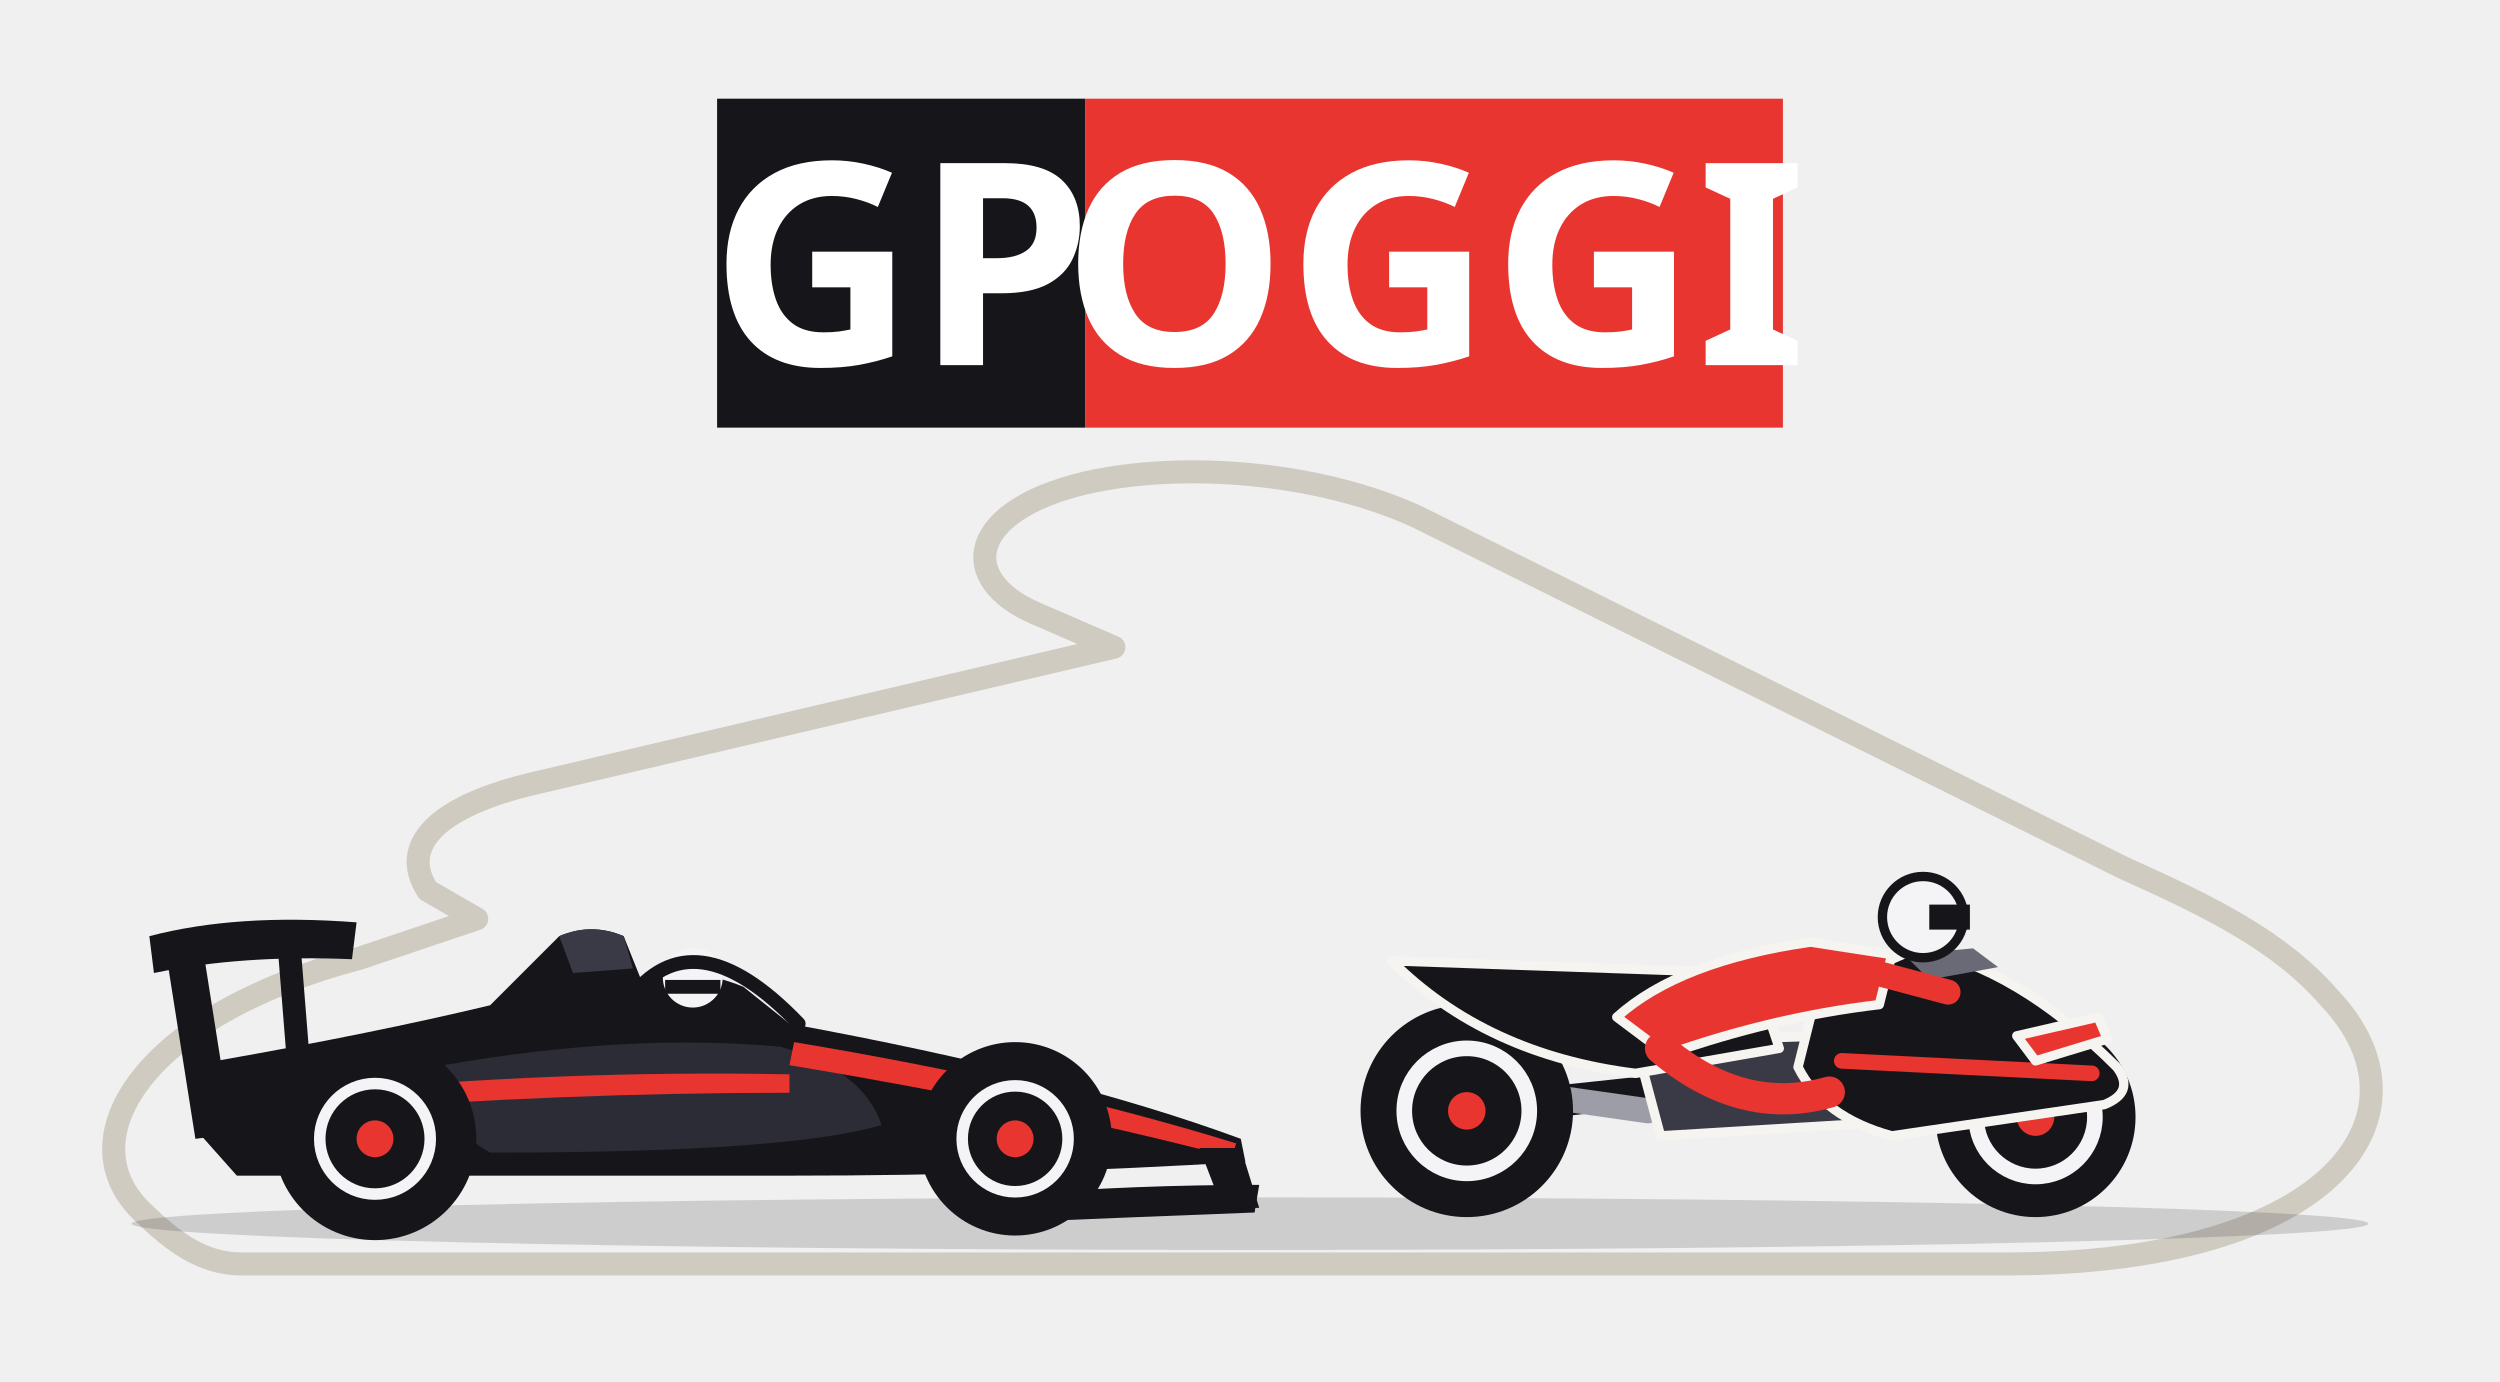
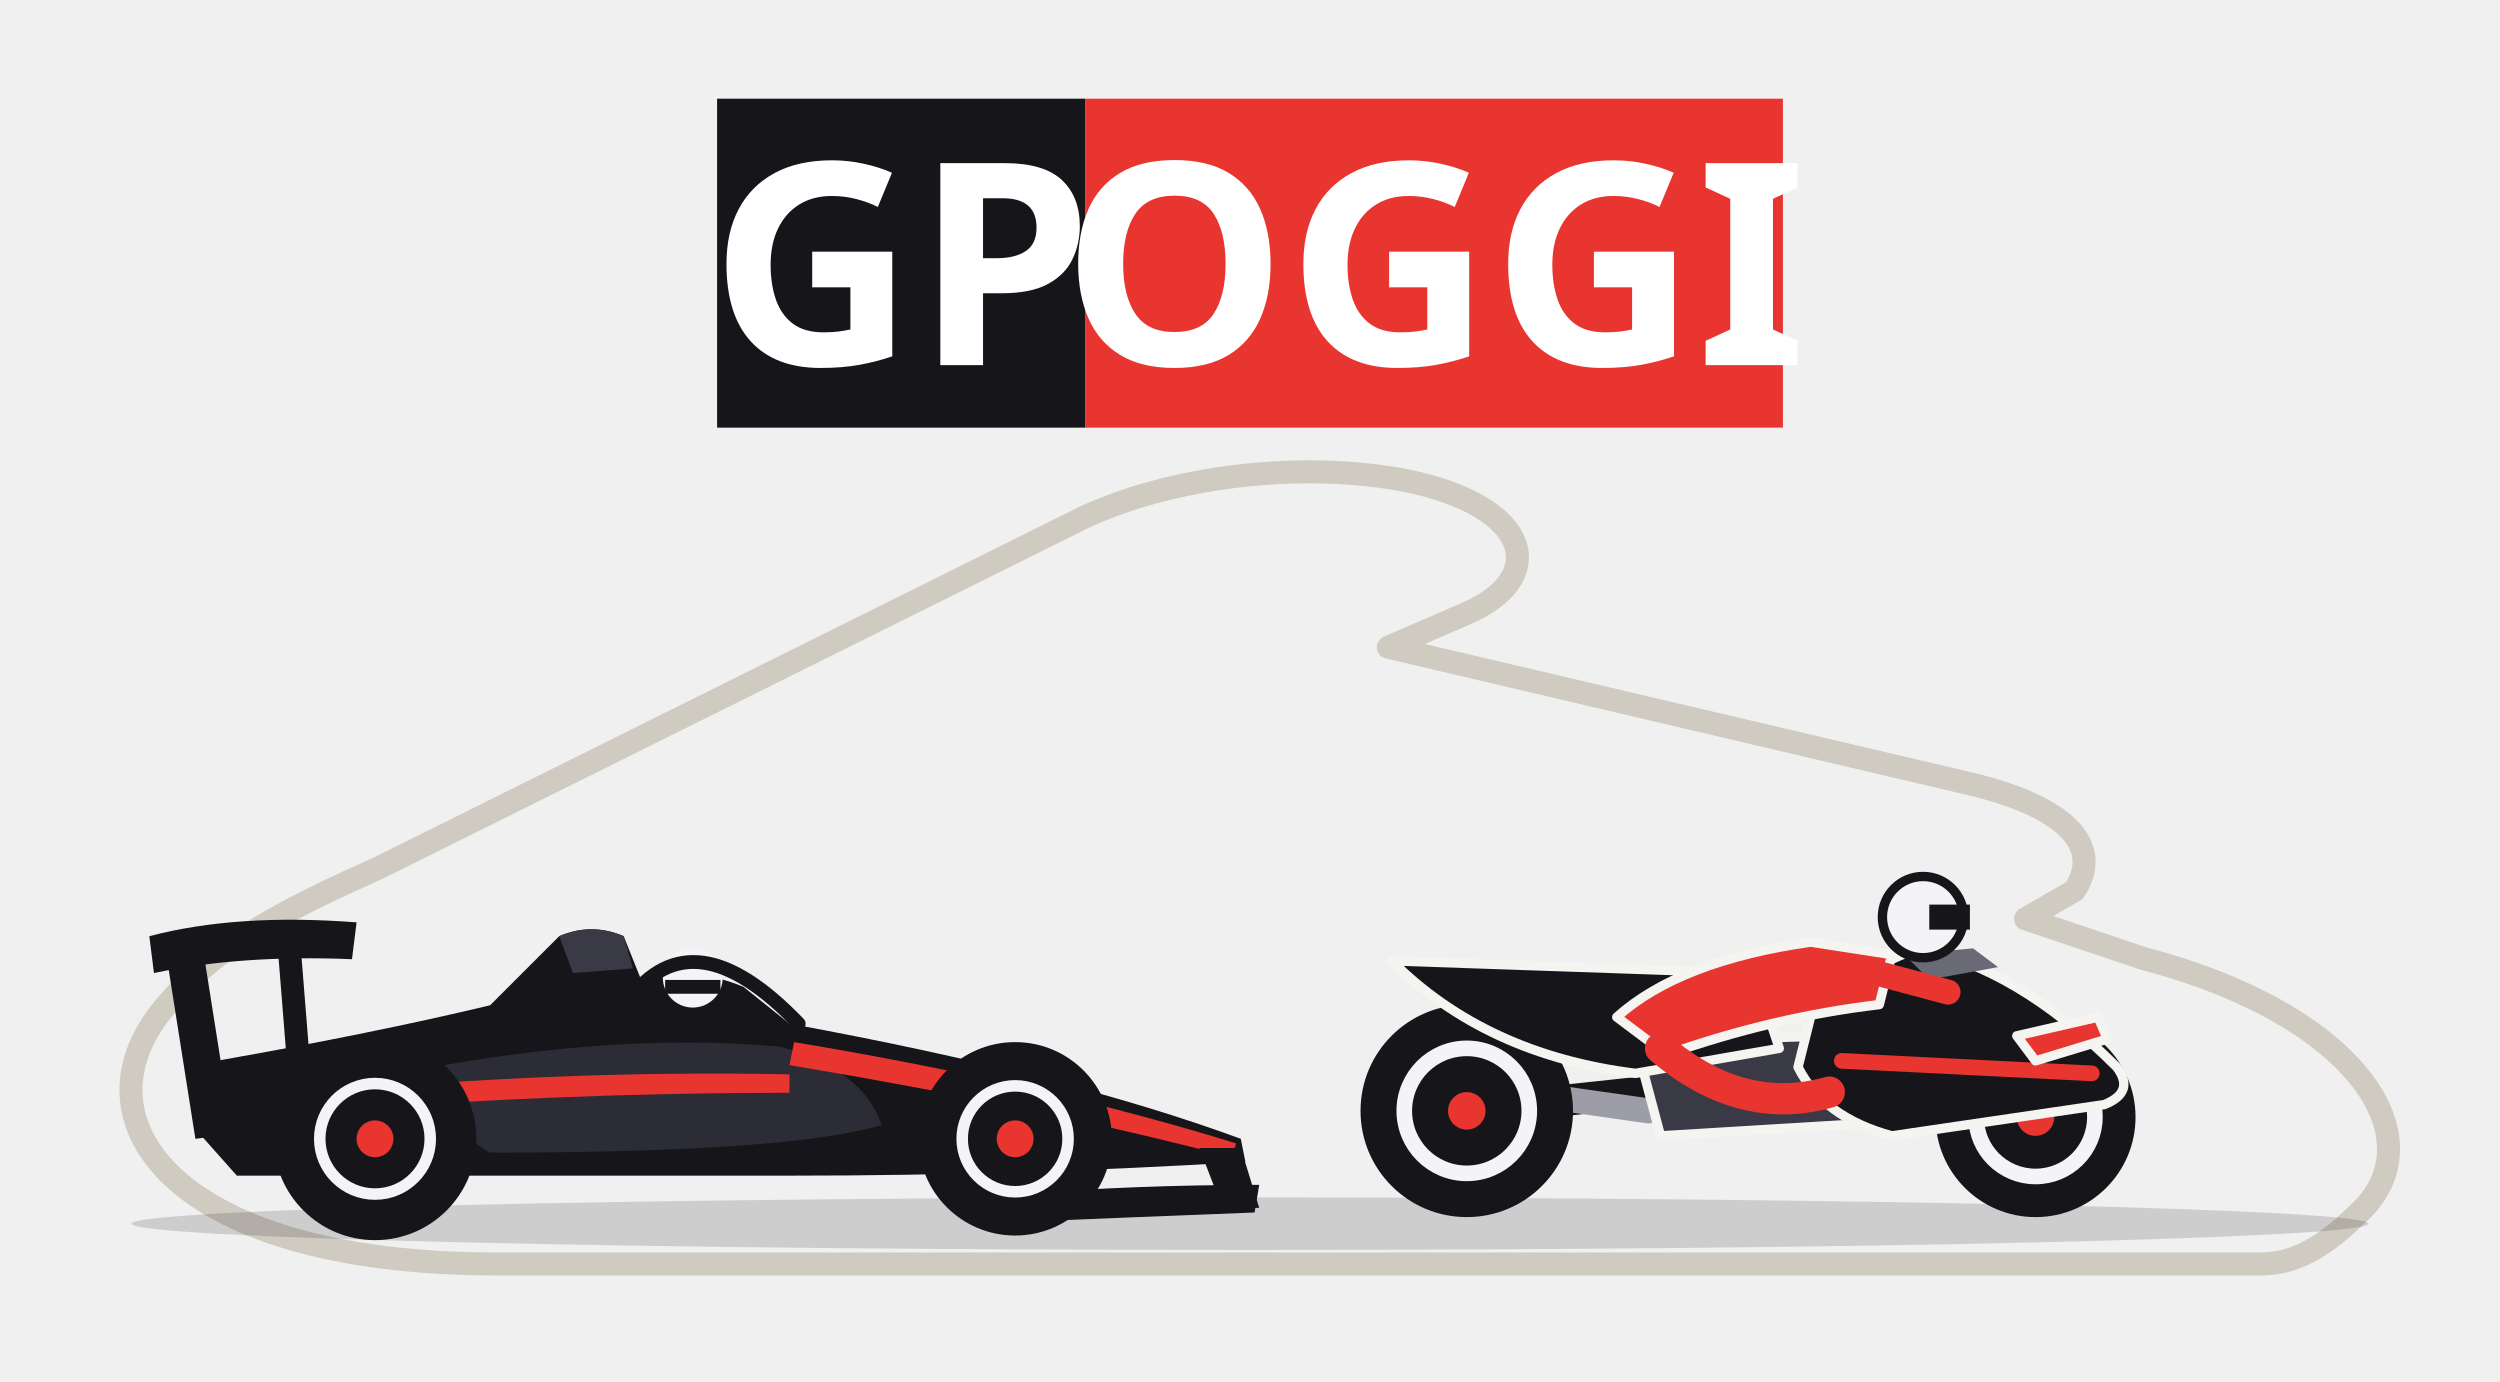
<svg xmlns="http://www.w3.org/2000/svg" viewBox="0 0 760 420" width="760" height="420">
  <g transform="translate(-16,54) scale(1.49,0.86)" opacity="1">
-     <g fill="none" stroke-linecap="round" stroke-linejoin="round">
+     <g transform="translate(532,0) scale(-1,1)" fill="none" stroke-linecap="round" stroke-linejoin="round">
      <path id="pista" d="M60 384 L420 384 C488 384 508 330 486 290 C476 270 462 258 444 244 L300 120 C280 104 252 100 232 108 C208 118 206 142 222 154 L238 166 L120 214 C100 222 92 236 98 252 L108 262 L84 276 C40 296 24 340 40 366 C46 376 52 384 60 384 Z" stroke="#cfcbc1" stroke-width="7" vector-effect="non-scaling-stroke" />
    </g>
  </g>
  <ellipse cx="380" cy="372" rx="340" ry="8" fill="#15151a" opacity=".16" />
  <g transform="translate(123,-92)">
    <rect x="95" y="122" width="112" height="100" fill="#15151a" />
    <rect x="207" y="122" width="212" height="100" fill="#e8352f" />
    <text x="151" y="203" text-anchor="middle" font-family="Oswald" font-weight="700" font-size="86" fill="#ffffff">GP</text>
    <text x="313" y="203" text-anchor="middle" font-family="Oswald" font-weight="700" font-size="86" fill="#ffffff">OGGI</text>
  </g>
  <g transform="translate(30,104) scale(.7)">
    <path d="M22 258 Q60 248 112 252 L110 268 Q62 266 24 274 Z" fill="#15151a" />
    <path d="M30 270 L46 268 L58 344 L42 346 Z" fill="#15151a" />
    <path d="M78 266 L88 266 L92 316 L82 316 Z" fill="#15151a" />
    <path d="M44 344 L52 312 Q120 300 170 288 L200 258 Q214 252 228 258 L236 278 Q256 270 280 280 L300 296 Q420 318 496 346 L498 356 Q400 362 300 362 L60 362 Z" fill="#15151a" />
    <path d="M150 314 Q230 300 296 306 Q332 316 340 340 Q300 352 170 352 Q148 340 150 314 Z" fill="#2c2c36" />
    <path d="M302 304 Q410 322 494 348 L492 354 Q408 332 300 314 Z" fill="#e8352f" />
    <path d="M96 326 Q200 316 300 318 L300 326 Q200 326 98 334 Z" fill="#e8352f" />
    <path d="M200 258 Q214 252 228 258 L232 272 L206 274 Z" fill="#3a3a46" />
    <circle cx="258" cy="276" r="13" fill="#f4f4f6" />
    <path d="M246 277 h24 v6 h-24 z" fill="#15151a" />
    <path d="M230 286 Q258 248 304 296" fill="none" stroke="#15151a" stroke-width="6" stroke-linecap="round" />
    <path d="M400 370 Q450 366 504 366 L502 378 Q450 380 402 382 Z" fill="#15151a" />
    <path d="M478 350 L496 350 L504 376 L488 376 Z" fill="#15151a" />
    <g fill="#15151a">
      <circle cx="120" cy="346" r="44" />
      <circle cx="398" cy="346" r="42" />
    </g>
    <g fill="none" stroke="#f4f4f6" stroke-width="5">
      <circle cx="120" cy="346" r="24" />
      <circle cx="398" cy="346" r="23" />
    </g>
    <g fill="#e8352f">
      <circle cx="120" cy="346" r="8" />
      <circle cx="398" cy="346" r="8" />
    </g>
  </g>
  <g transform="translate(387,237) scale(.95)">
    <path d="M118 100 L62 106" stroke="#15151a" stroke-width="10" stroke-linecap="round" />
    <path d="M244 108 L208 58" stroke="#15151a" stroke-width="8" stroke-linecap="round" />
    <path d="M120 106 L50 96" stroke="#9d9da8" stroke-width="8" stroke-linecap="round" />
    <g fill="#15151a">
      <circle cx="62" cy="106" r="34" />
      <circle cx="244" cy="108" r="32" />
    </g>
    <g fill="none" stroke="#f4f4f6" stroke-width="5">
      <circle cx="62" cy="106" r="20" />
      <circle cx="244" cy="108" r="19" />
    </g>
    <g fill="#e8352f">
      <circle cx="62" cy="106" r="6" />
      <circle cx="244" cy="108" r="6" />
    </g>
    <path d="M116 84 L178 82 L190 110 L124 114 Z" fill="#3a3a46" stroke="#f5f4f0" stroke-width="3" stroke-linejoin="round" />
    <path d="M38 58 L154 62 L162 86 L116 94 Q68 88 38 58 Z" fill="#15151a" stroke="#f5f4f0" stroke-width="3" stroke-linejoin="round" />
    <path d="M174 68 L206 54 Q238 60 270 92 Q276 100 266 104 L198 114 Q176 108 168 92 Z" fill="#15151a" stroke="#f5f4f0" stroke-width="3" stroke-linejoin="round" />
    <path d="M182 90 L262 94" stroke="#e8352f" stroke-width="5" stroke-linecap="round" />
    <path d="M238 82 L264 76 L267 83 L244 90 Z" fill="#e8352f" stroke="#f5f4f0" stroke-width="3" stroke-linejoin="round" />
    <path d="M202 56 L224 54 L232 60 L210 64 Z" fill="#6a6a76" />
    <path d="M110 76 Q130 58 172 52 L198 56 L194 72 Q160 76 126 88 Z" fill="#e8352f" stroke="#f5f4f0" stroke-width="3" stroke-linejoin="round" />
    <path d="M186 60 L216 68" stroke="#e8352f" stroke-width="8" stroke-linecap="round" />
    <path d="M124 86 Q150 108 178 100" fill="none" stroke="#e8352f" stroke-width="10" stroke-linecap="round" />
    <circle cx="208" cy="44" r="13" fill="#f4f4f6" stroke="#15151a" stroke-width="3" />
    <path d="M210 40 h13 v8 h-13 z" fill="#15151a" />
  </g>
</svg>
